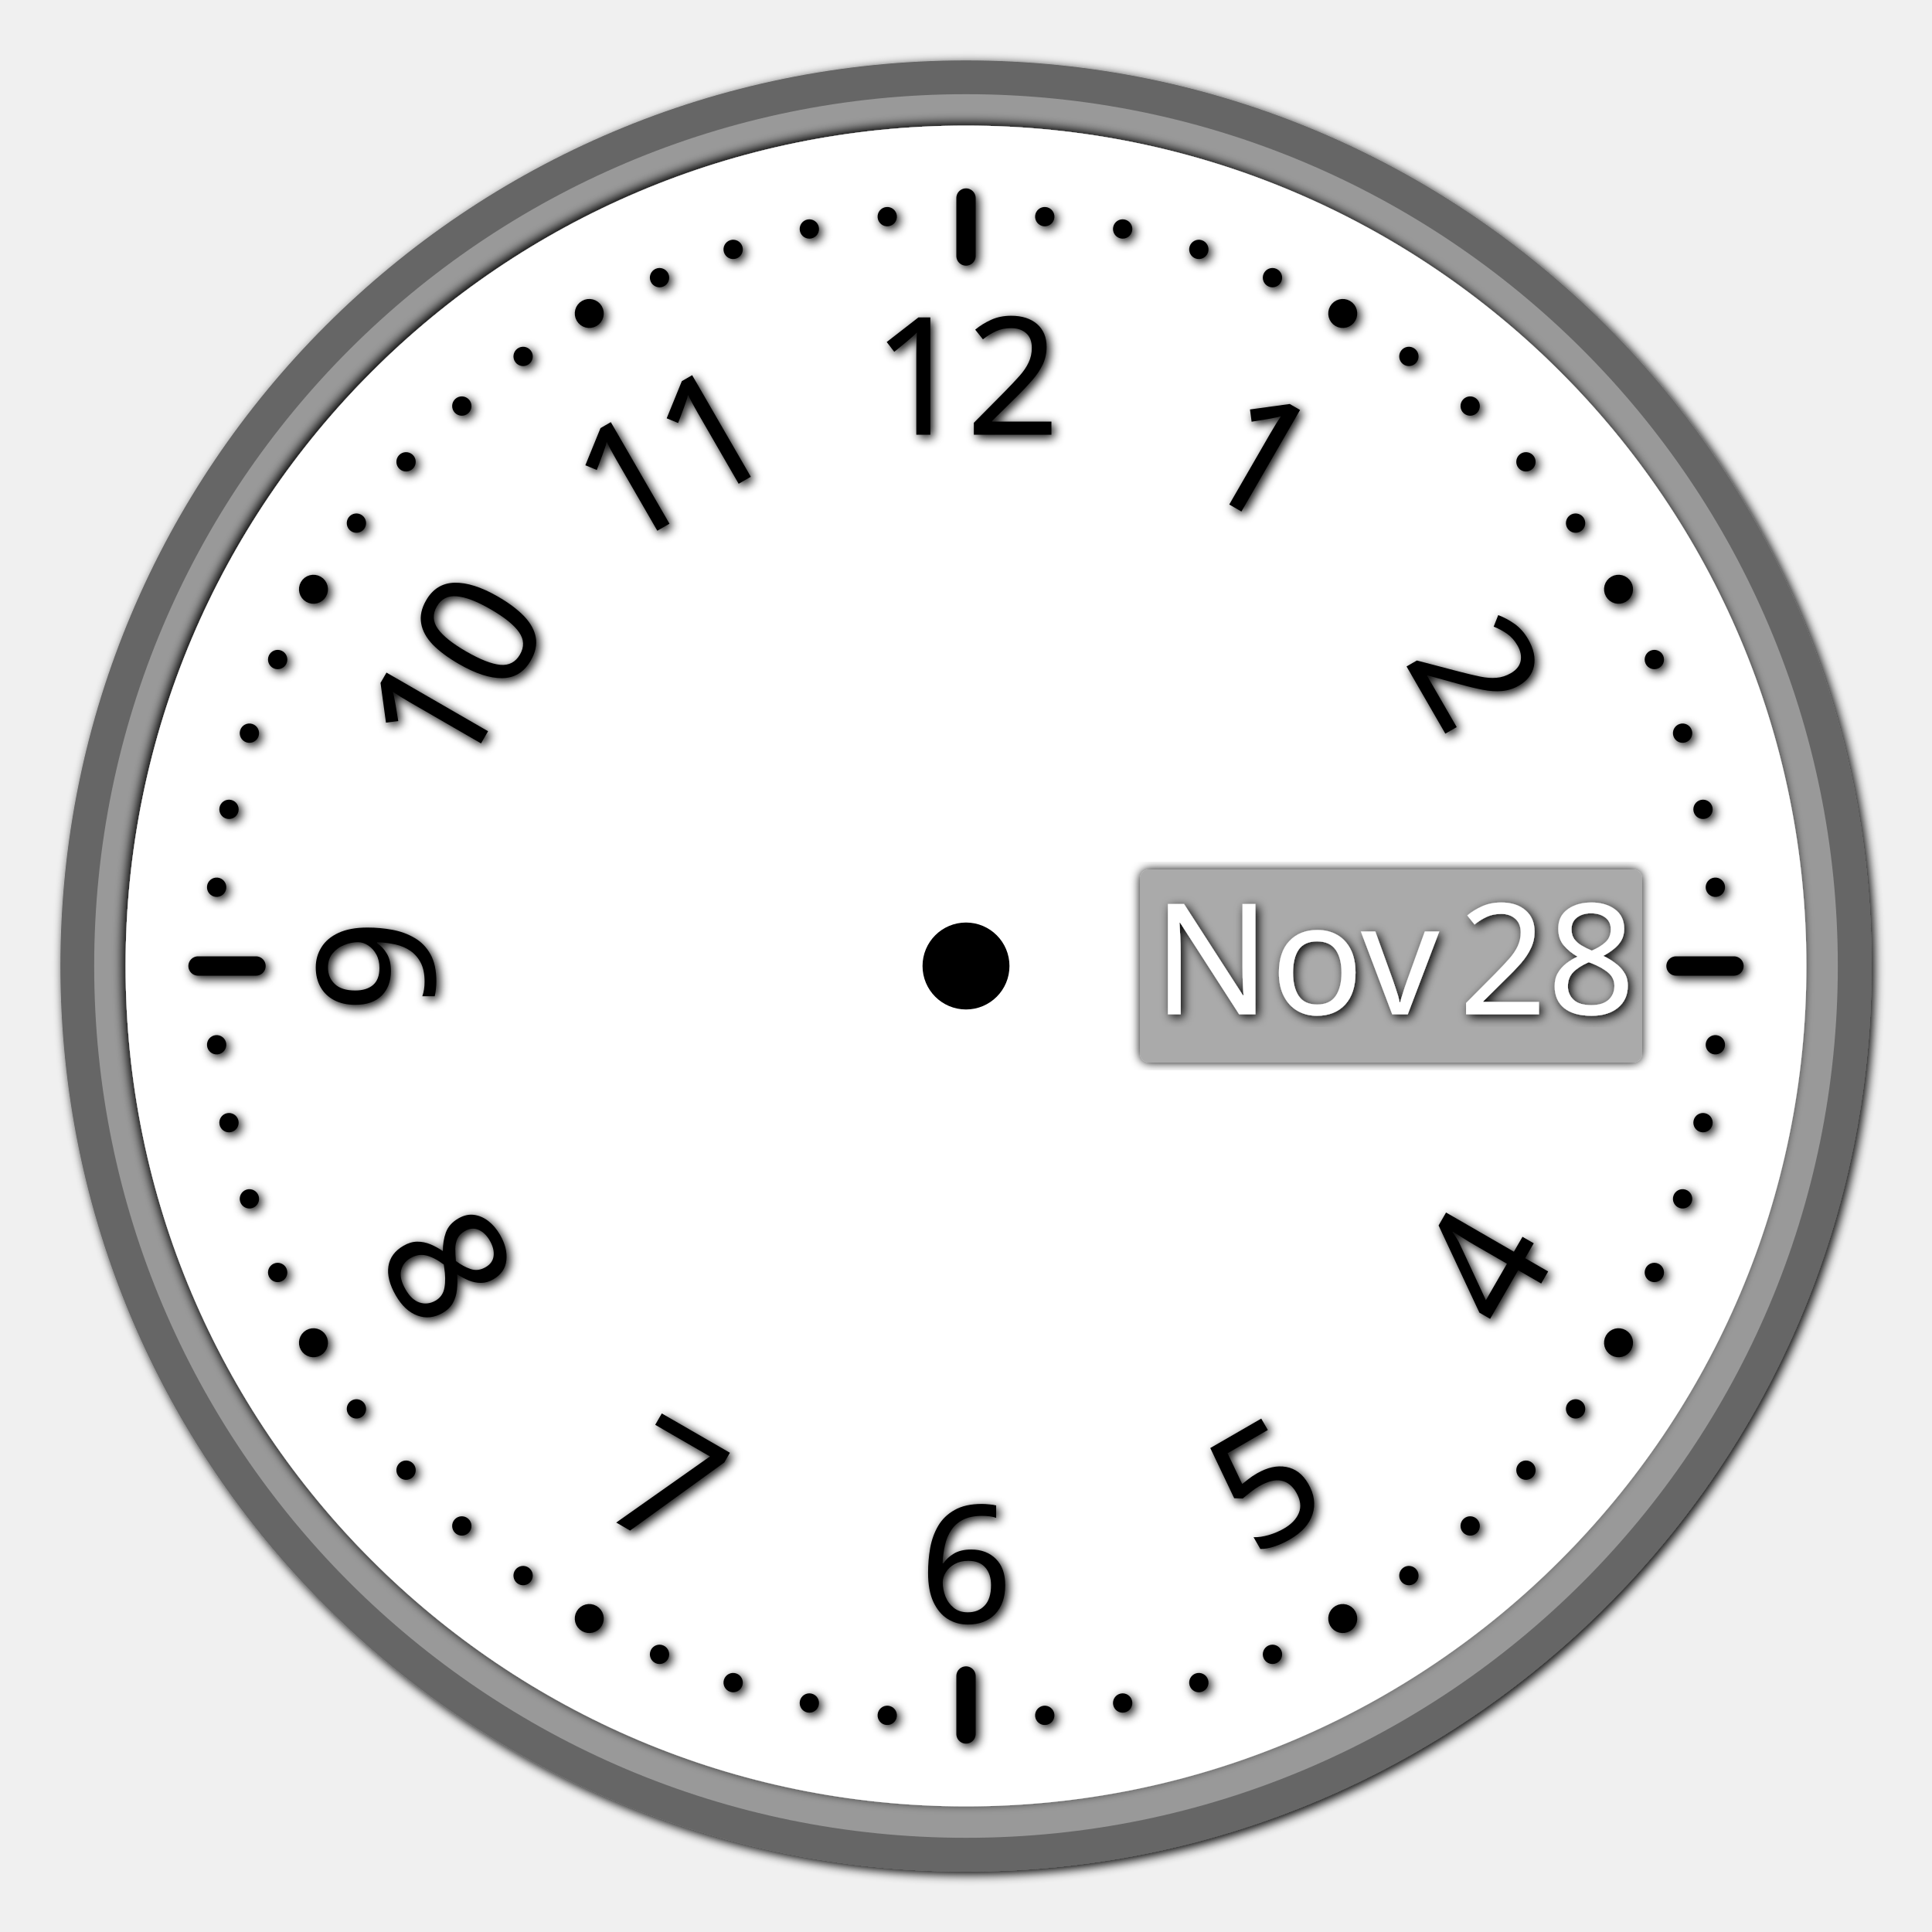
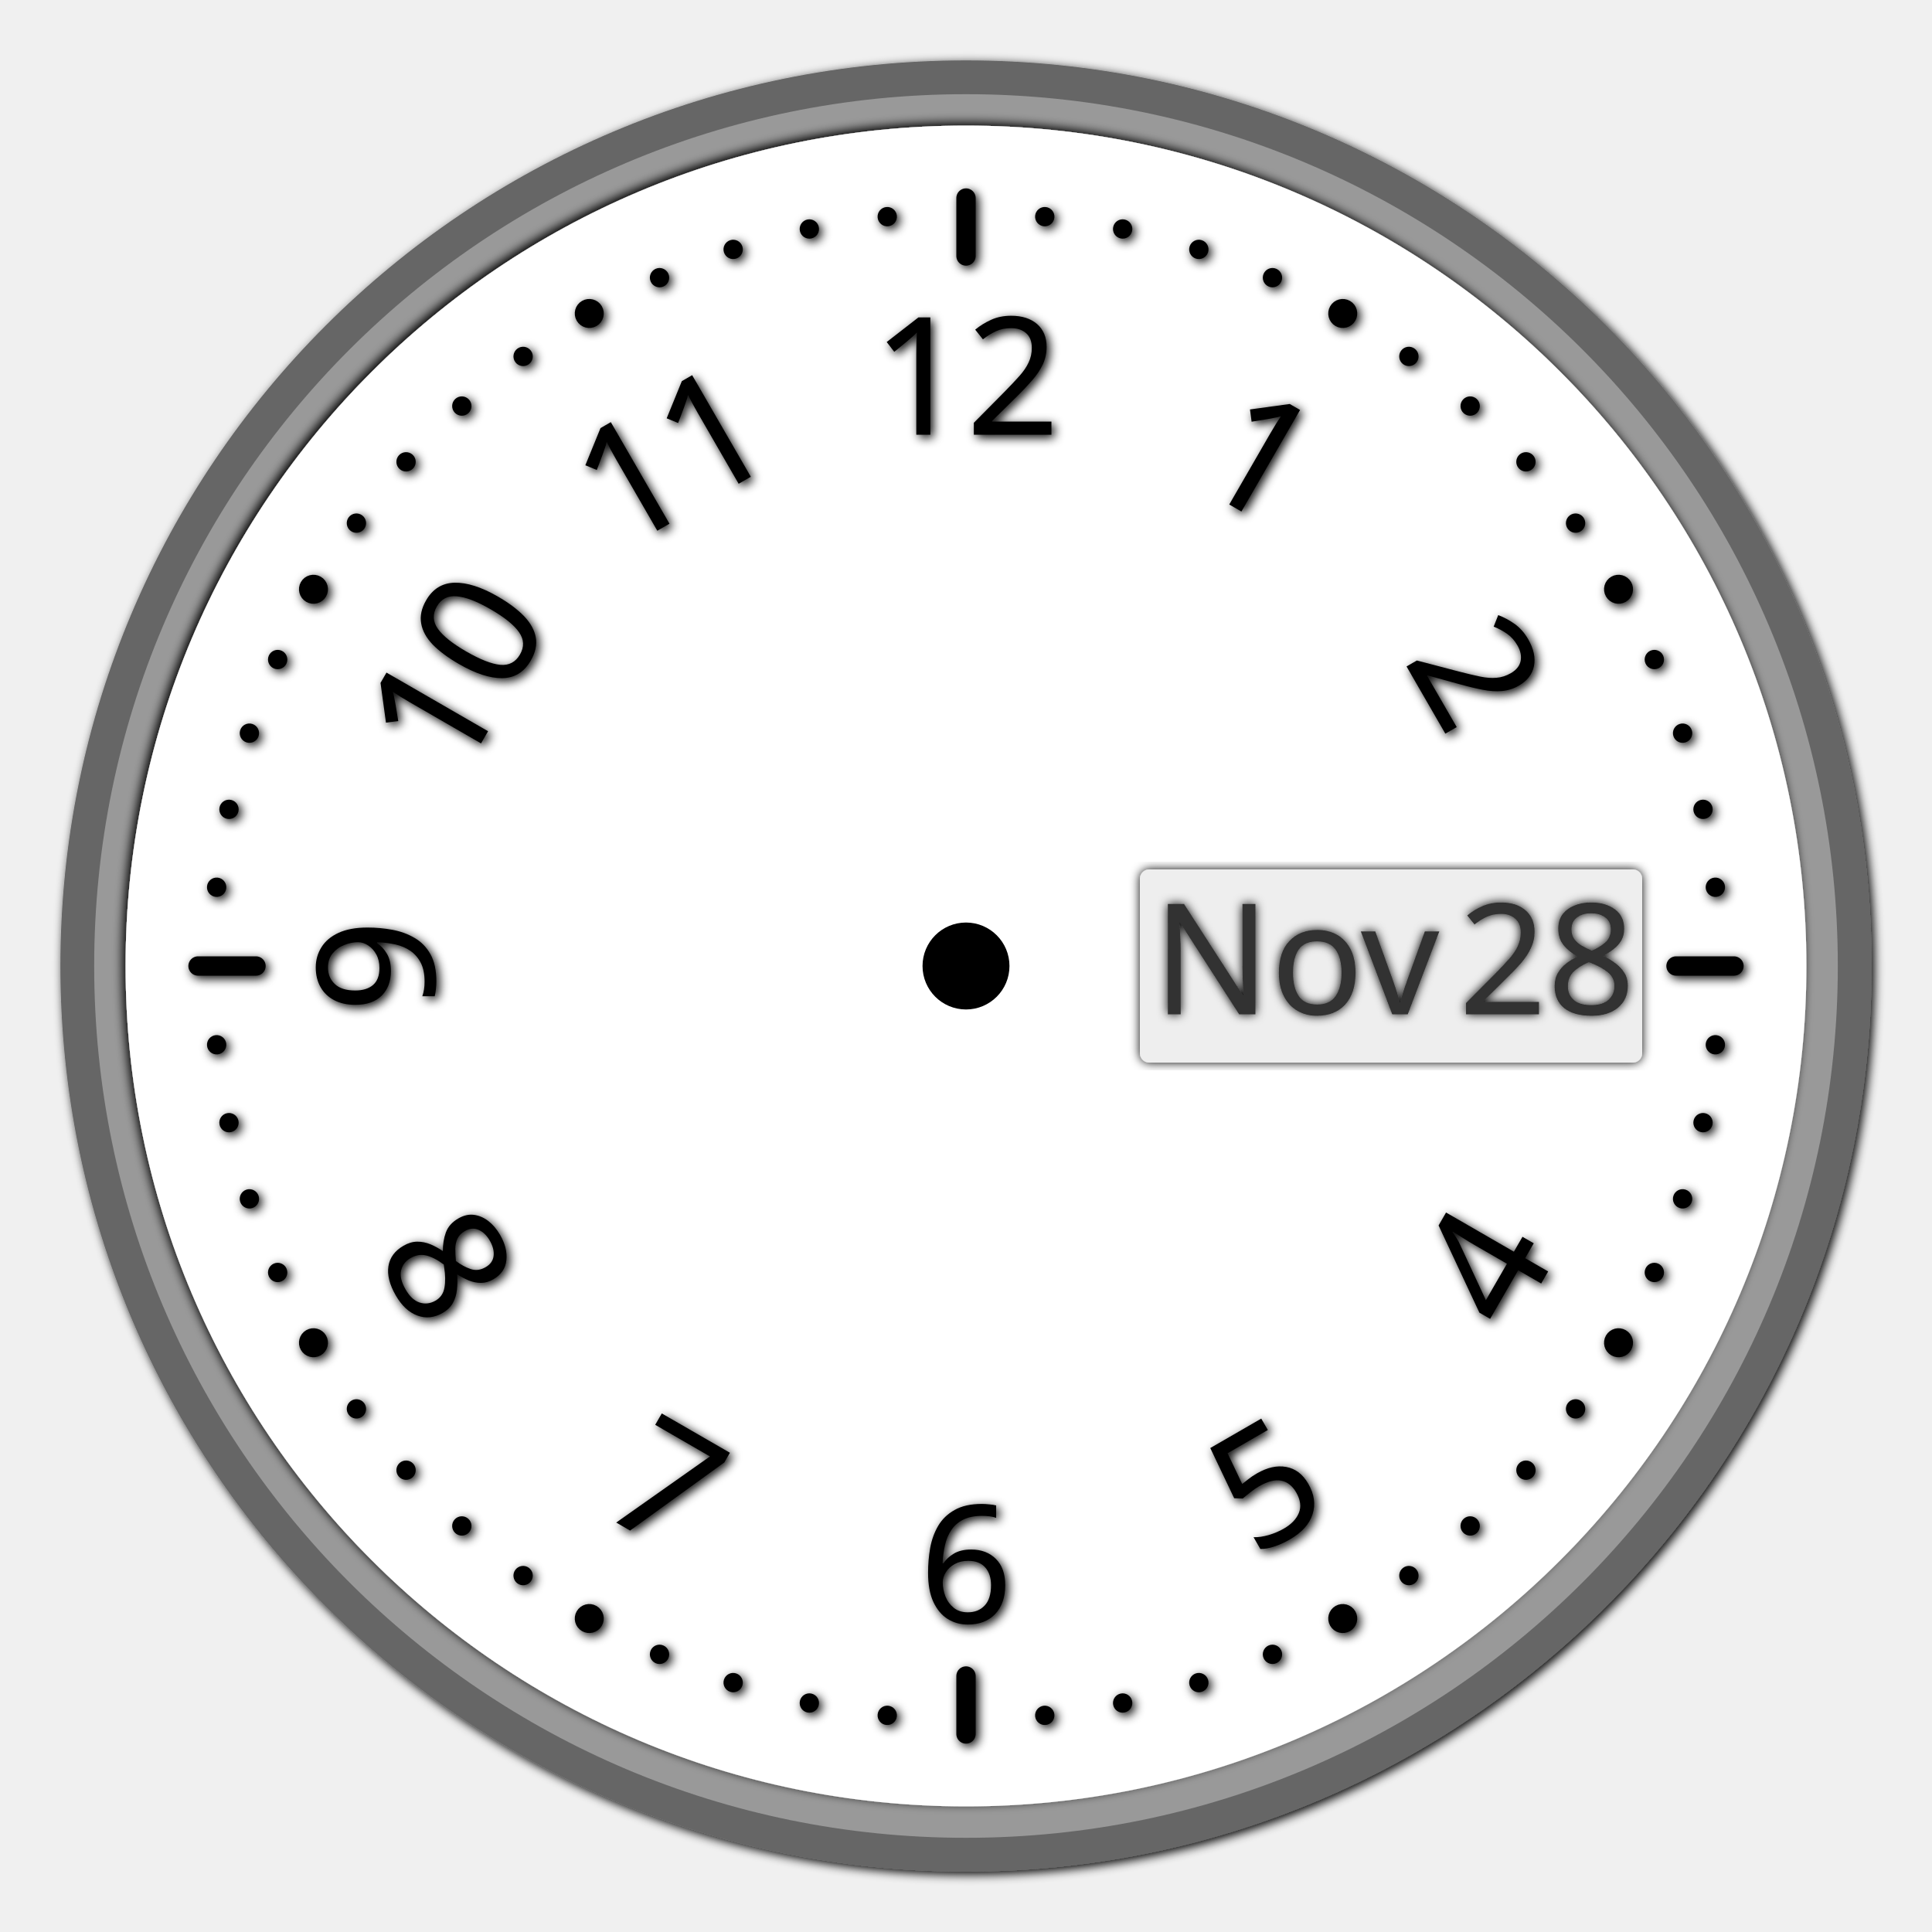
<svg xmlns="http://www.w3.org/2000/svg" viewBox="0 0 200 200" id="clock" style="position: relative;max-height: 100%;max-width: 100%;left: 0%;top: 0%;">
  <defs>
    <filter id="shadow">
      <feDropShadow dx="2" dy="2" stdDeviation="2" />
    </filter>
    <filter id="raise">
      <feDropShadow dx="0.3" dy="0.3" stdDeviation="0.5" />
    </filter>
    <filter id="raise2">
      <feDropShadow dx="0" dy="0" stdDeviation="0.5" />
    </filter>
    <filter id="raise3">
      <feDropShadow dx="-0.3" dy="-0.3" stdDeviation="0.5" />
    </filter>
  </defs>
  <circle filter="url(#raise)" cx="100" cy="100" r="92" fill="#999" stroke="#666" stroke-width="3.5" />
  <circle filter="url(#raise3)" cx="100" cy="100" r="87" fill="white" />
  <g filter="url(#raise)" font-size="17" font-family="'Gill Sans MT', 'Gill Sans', 'Century Gothic', sans-serif" font-weight="" fill="black" style="text-anchor: middle;" transform="translate(100,100)">
    <g transform="rotate(30)">
      <text y="-55">1</text>
    </g>
    <g transform="rotate(60)">
      <text y="-55">2</text>
    </g>
    <g transform="rotate(300)">
      <text y="68">4</text>
    </g>
    <g transform="rotate(330)">
      <text y="68">5</text>
    </g>
    <text y="68">6</text>
    <g transform="rotate(30)">
      <text y="68">7</text>
    </g>
    <g transform="rotate(60)">
      <text y="68">8</text>
    </g>
    <g transform="rotate(270)">
      <text y="-55">9</text>
    </g>
    <g transform="rotate(300)">
      <text y="-55">10</text>
    </g>
    <g transform="rotate(330)">
      <text y="-55">11</text>
    </g>
    <text y="-55">12</text>
  </g>
  <g filter="url(#raise2)">
-     <rect width="50" height="18" x="119" y="91" style="fill: #AAA" stroke="#AAA" stroke-width="2" stroke-linejoin="round" />
-     <text filter="url(#raise)" id="monthBox" x="149" y="105" text-anchor="end" style="fill: #FFF;" font-size="16" font-family="'Gill Sans MT Light', 'Gill Sans', 'Century Gothic', sans-serif" fill="black">Nov</text>
-     <text filter="url(#raise)" id="dateBox" x="151" y="105" style="fill: #FFF;" font-size="16" font-family="'Gill Sans MT Light', 'Gill Sans', 'Century Gothic', sans-serif" fill="black">28</text>
+     <rect width="50" height="18" x="119" y="91" style="fill: #EEE" stroke="#EEE" stroke-width="2" stroke-linejoin="round" />
+     <text filter="url(#raise2)" id="monthBox" x="149" y="105" text-anchor="end" style="fill: #333;" font-size="16" font-family="'Gill Sans MT Light', 'Gill Sans Light', 'Century Gothic', sans-serif" fill="black">Nov</text>
+     <text filter="url(#raise2)" id="dateBox" x="151" y="105" style="fill: #333;" font-size="16" font-family="'Gill Sans MT Light', 'Gill Sans Light', 'Century Gothic', sans-serif" fill="black">28</text>
  </g>
  <g filter="url(#raise)">
    <g style="stroke-width:2;stroke:black;stroke-linecap:round">
      <line x1="100" y1="20.5" x2="100" y2="26.5" />
      <line x1="179.5" y1="100" x2="173.5" y2="100" />
      <line x1="100" y1="179.5" x2="100" y2="173.5" />
      <line x1="20.5" y1="100" x2="26.5" y2="100" />
    </g>
    <g transform="rotate(30,100,100)" style="fill:black; stroke:black">
      <circle cx="100" cy="22" r="1" />
      <circle cx="178" cy="100" r="1" />
      <circle cx="100" cy="178" r="1" />
      <circle cx="22" cy="100" r="1" />
    </g>
    <g transform="rotate(60,100,100)" style="fill:black; stroke:black">
      <circle cx="100" cy="22" r="1" />
      <circle cx="178" cy="100" r="1" />
      <circle cx="100" cy="178" r="1" />
      <circle cx="22" cy="100" r="1" />
    </g>
    <g transform="rotate(6,100,100)" style="fill:black; stroke:black">
      <g>
        <circle cx="100" cy="22" r="0.5" />
        <circle cx="178" cy="100" r="0.5" />
        <circle cx="100" cy="178" r="0.5" />
        <circle cx="22" cy="100" r="0.5" />
      </g>
      <g transform="rotate(30,100,100)">
        <circle cx="100" cy="22" r="0.5" />
        <circle cx="178" cy="100" r="0.5" />
        <circle cx="100" cy="178" r="0.5" />
        <circle cx="22" cy="100" r="0.5" />
      </g>
      <g transform="rotate(60,100,100)">
        <circle cx="100" cy="22" r="0.5" />
        <circle cx="178" cy="100" r="0.5" />
        <circle cx="100" cy="178" r="0.5" />
        <circle cx="22" cy="100" r="0.5" />
      </g>
    </g>
    <g transform="rotate(12,100,100)" style="fill:black; stroke:black">
      <g>
        <circle cx="100" cy="22" r="0.5" />
        <circle cx="178" cy="100" r="0.5" />
        <circle cx="100" cy="178" r="0.5" />
        <circle cx="22" cy="100" r="0.5" />
      </g>
      <g transform="rotate(30,100,100)">
        <circle cx="100" cy="22" r="0.5" />
        <circle cx="178" cy="100" r="0.5" />
        <circle cx="100" cy="178" r="0.5" />
        <circle cx="22" cy="100" r="0.5" />
      </g>
      <g transform="rotate(60,100,100)">
        <circle cx="100" cy="22" r="0.5" />
        <circle cx="178" cy="100" r="0.5" />
        <circle cx="100" cy="178" r="0.5" />
        <circle cx="22" cy="100" r="0.5" />
      </g>
    </g>
    <g transform="rotate(18,100,100)" style="fill:black; stroke:black">
      <g>
        <circle cx="100" cy="22" r="0.5" />
        <circle cx="178" cy="100" r="0.5" />
        <circle cx="100" cy="178" r="0.5" />
        <circle cx="22" cy="100" r="0.5" />
      </g>
      <g transform="rotate(30,100,100)">
        <circle cx="100" cy="22" r="0.5" />
        <circle cx="178" cy="100" r="0.5" />
        <circle cx="100" cy="178" r="0.5" />
        <circle cx="22" cy="100" r="0.5" />
      </g>
      <g transform="rotate(60,100,100)">
        <circle cx="100" cy="22" r="0.5" />
        <circle cx="178" cy="100" r="0.5" />
        <circle cx="100" cy="178" r="0.5" />
        <circle cx="22" cy="100" r="0.5" />
      </g>
    </g>
    <g transform="rotate(24,100,100)" style="fill:black; stroke:black">
      <g>
        <circle cx="100" cy="22" r="0.5" />
        <circle cx="178" cy="100" r="0.5" />
        <circle cx="100" cy="178" r="0.5" />
        <circle cx="22" cy="100" r="0.5" />
      </g>
      <g transform="rotate(30,100,100)">
        <circle cx="100" cy="22" r="0.5" />
        <circle cx="178" cy="100" r="0.5" />
        <circle cx="100" cy="178" r="0.5" />
        <circle cx="22" cy="100" r="0.5" />
      </g>
      <g transform="rotate(60,100,100)">
        <circle cx="100" cy="22" r="0.5" />
        <circle cx="178" cy="100" r="0.5" />
        <circle cx="100" cy="178" r="0.5" />
        <circle cx="22" cy="100" r="0.5" />
      </g>
    </g>
  </g>
  <g filter="url(#shadow)">
    <g transform="translate(100,100)">
      <g id="hours">
        <line x1="0" y1="0" x2="0" y2="-40" stroke="black" stroke-linecap="round" stroke-width="5" stroke-opacity="0.8">
          <animateTransform attributeName="transform" type="rotate" dur="43200s" values="0;360" repeatCount="indefinite" />
        </line>
      </g>
      <g id="minutes">
        <line x1="0" y1="0" x2="0" y2="-60" stroke="black" stroke-linecap="round" stroke-width="4" stroke-opacity="0.8">
          <animateTransform attributeName="transform" type="rotate" dur="3600s" values="0;360" repeatCount="indefinite" />
        </line>
      </g>
      <g id="seconds">
        <line x1="0" y1="0" x2="0" y2="-70" stroke="red" stroke-linecap="round" stroke-width="2" stroke-opacity="0.8">
          <animateTransform attributeName="transform" type="rotate" dur="60s" values="0;360" repeatDur="indefinite" />
        </line>
      </g>
    </g>
  </g>
  <circle cx="100" cy="100" r="4" style="fill:black; stroke:black" />
</svg>
